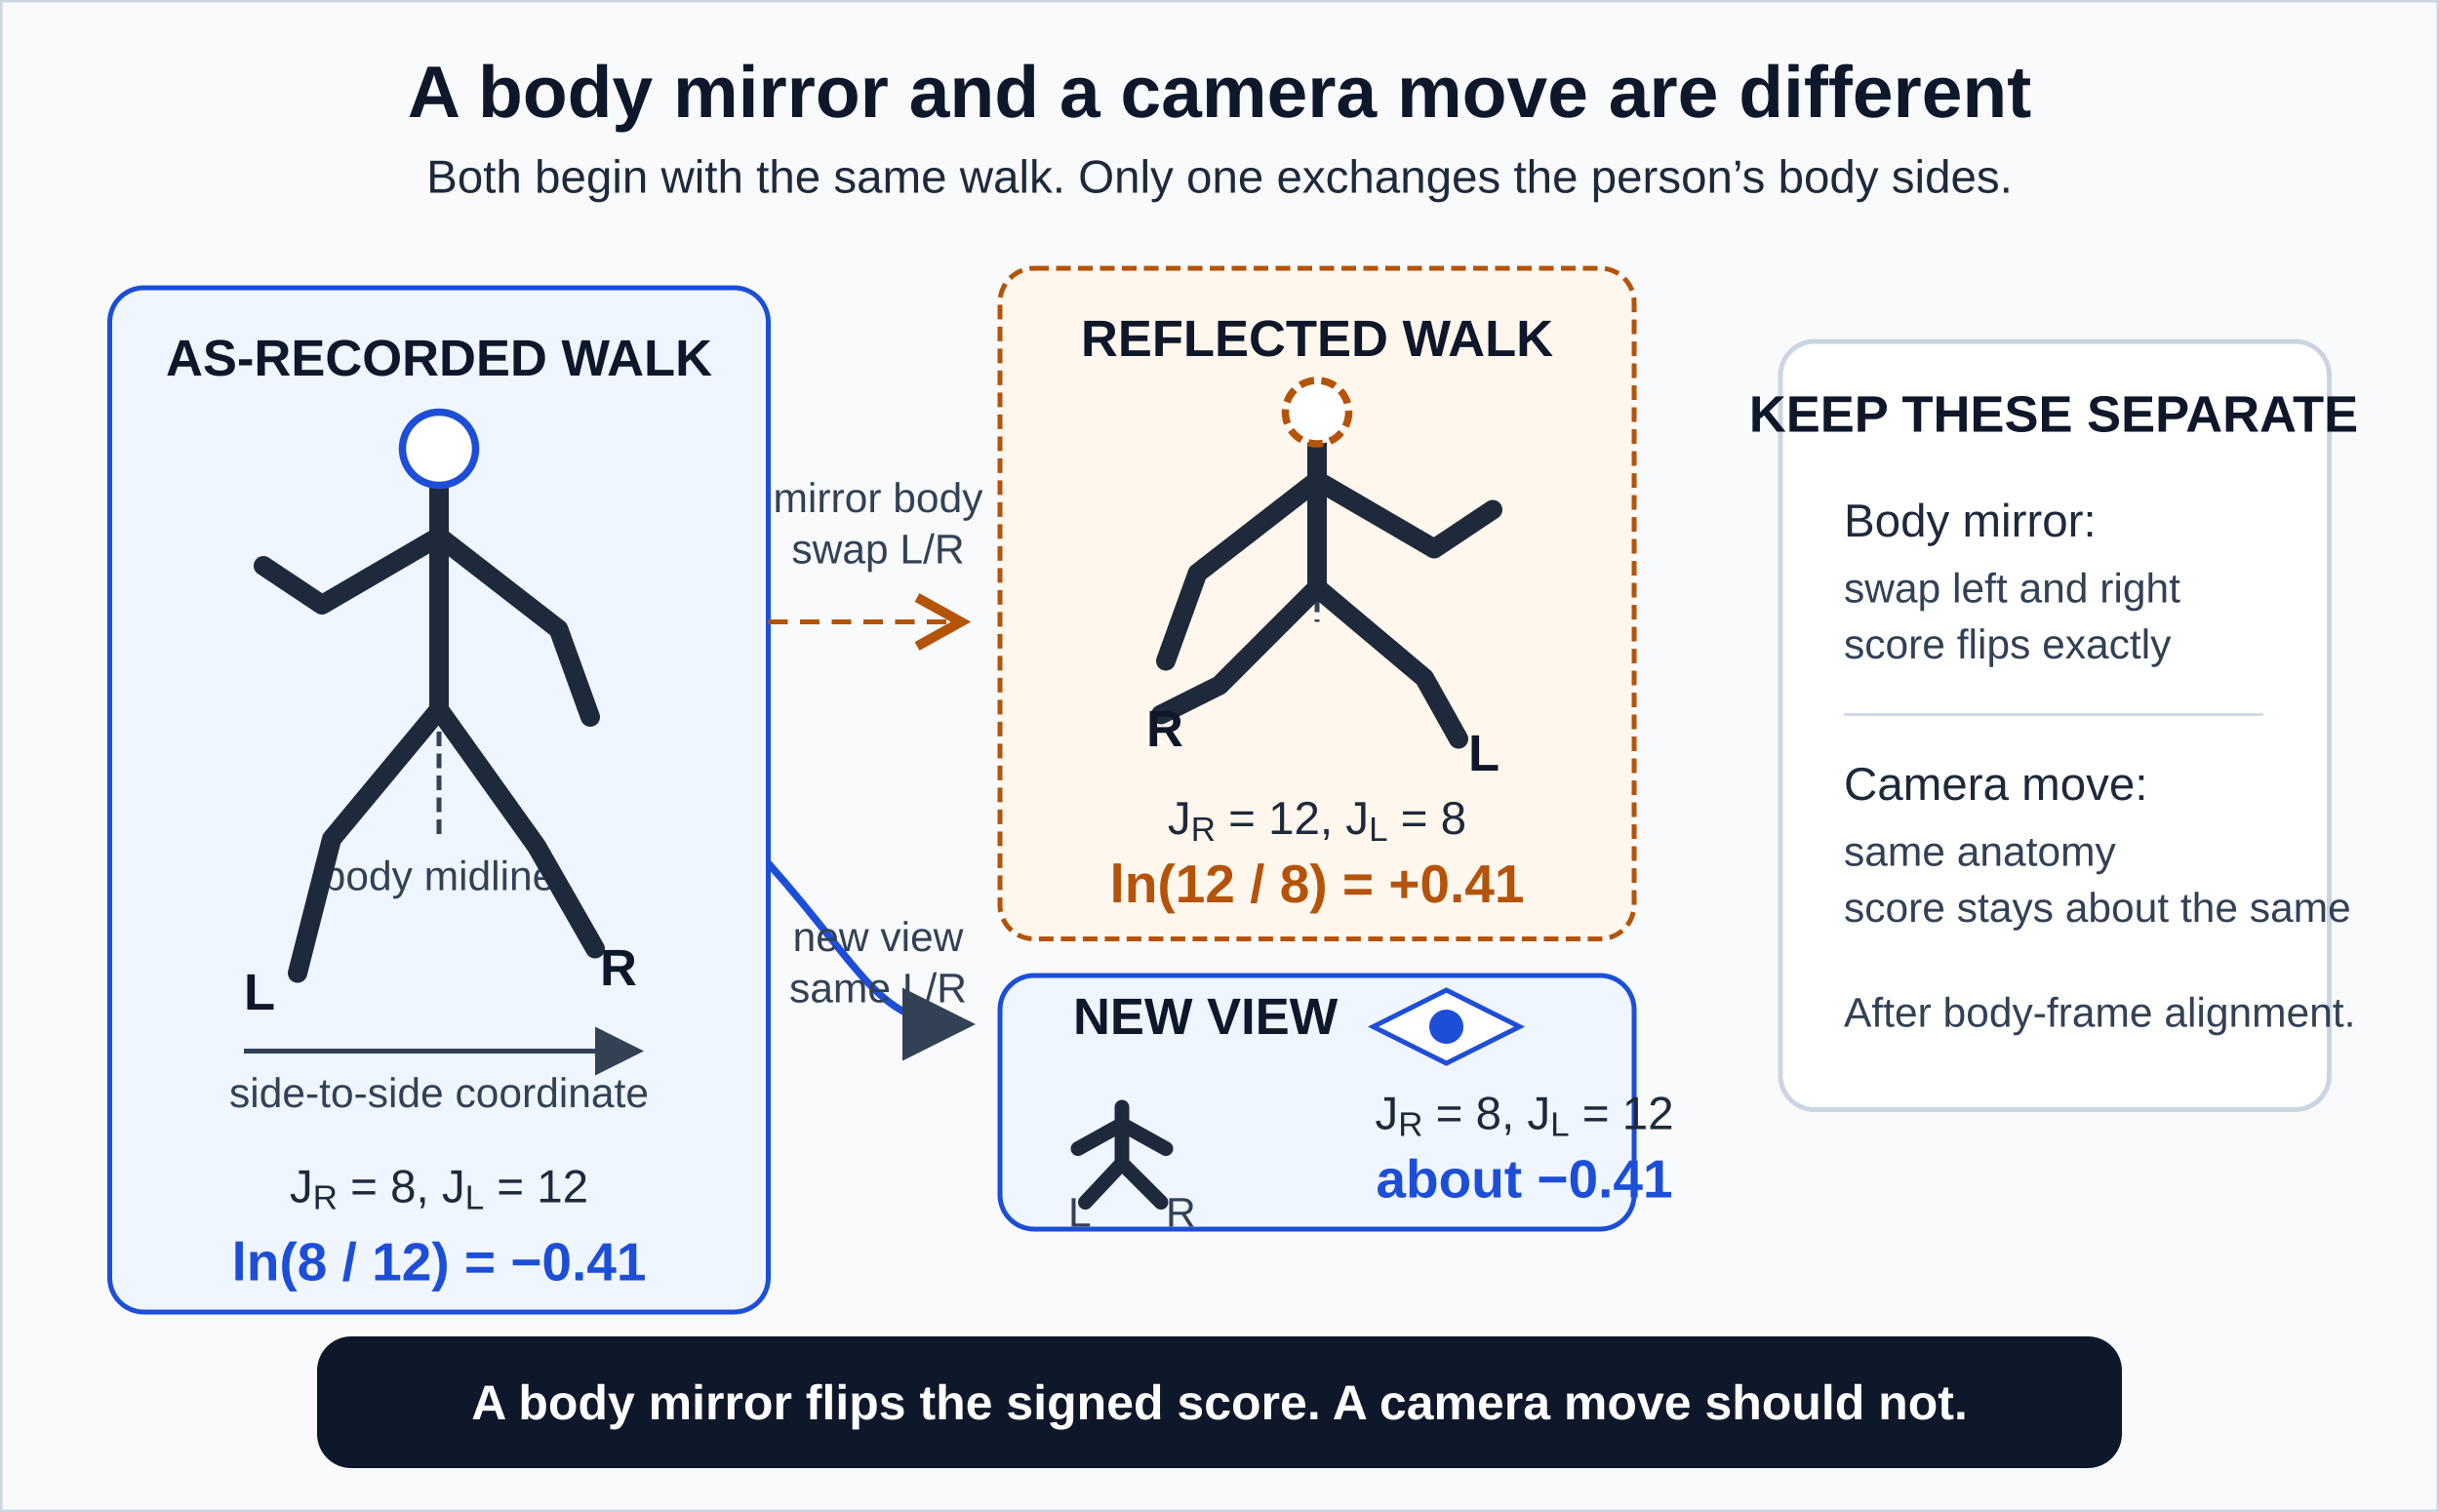
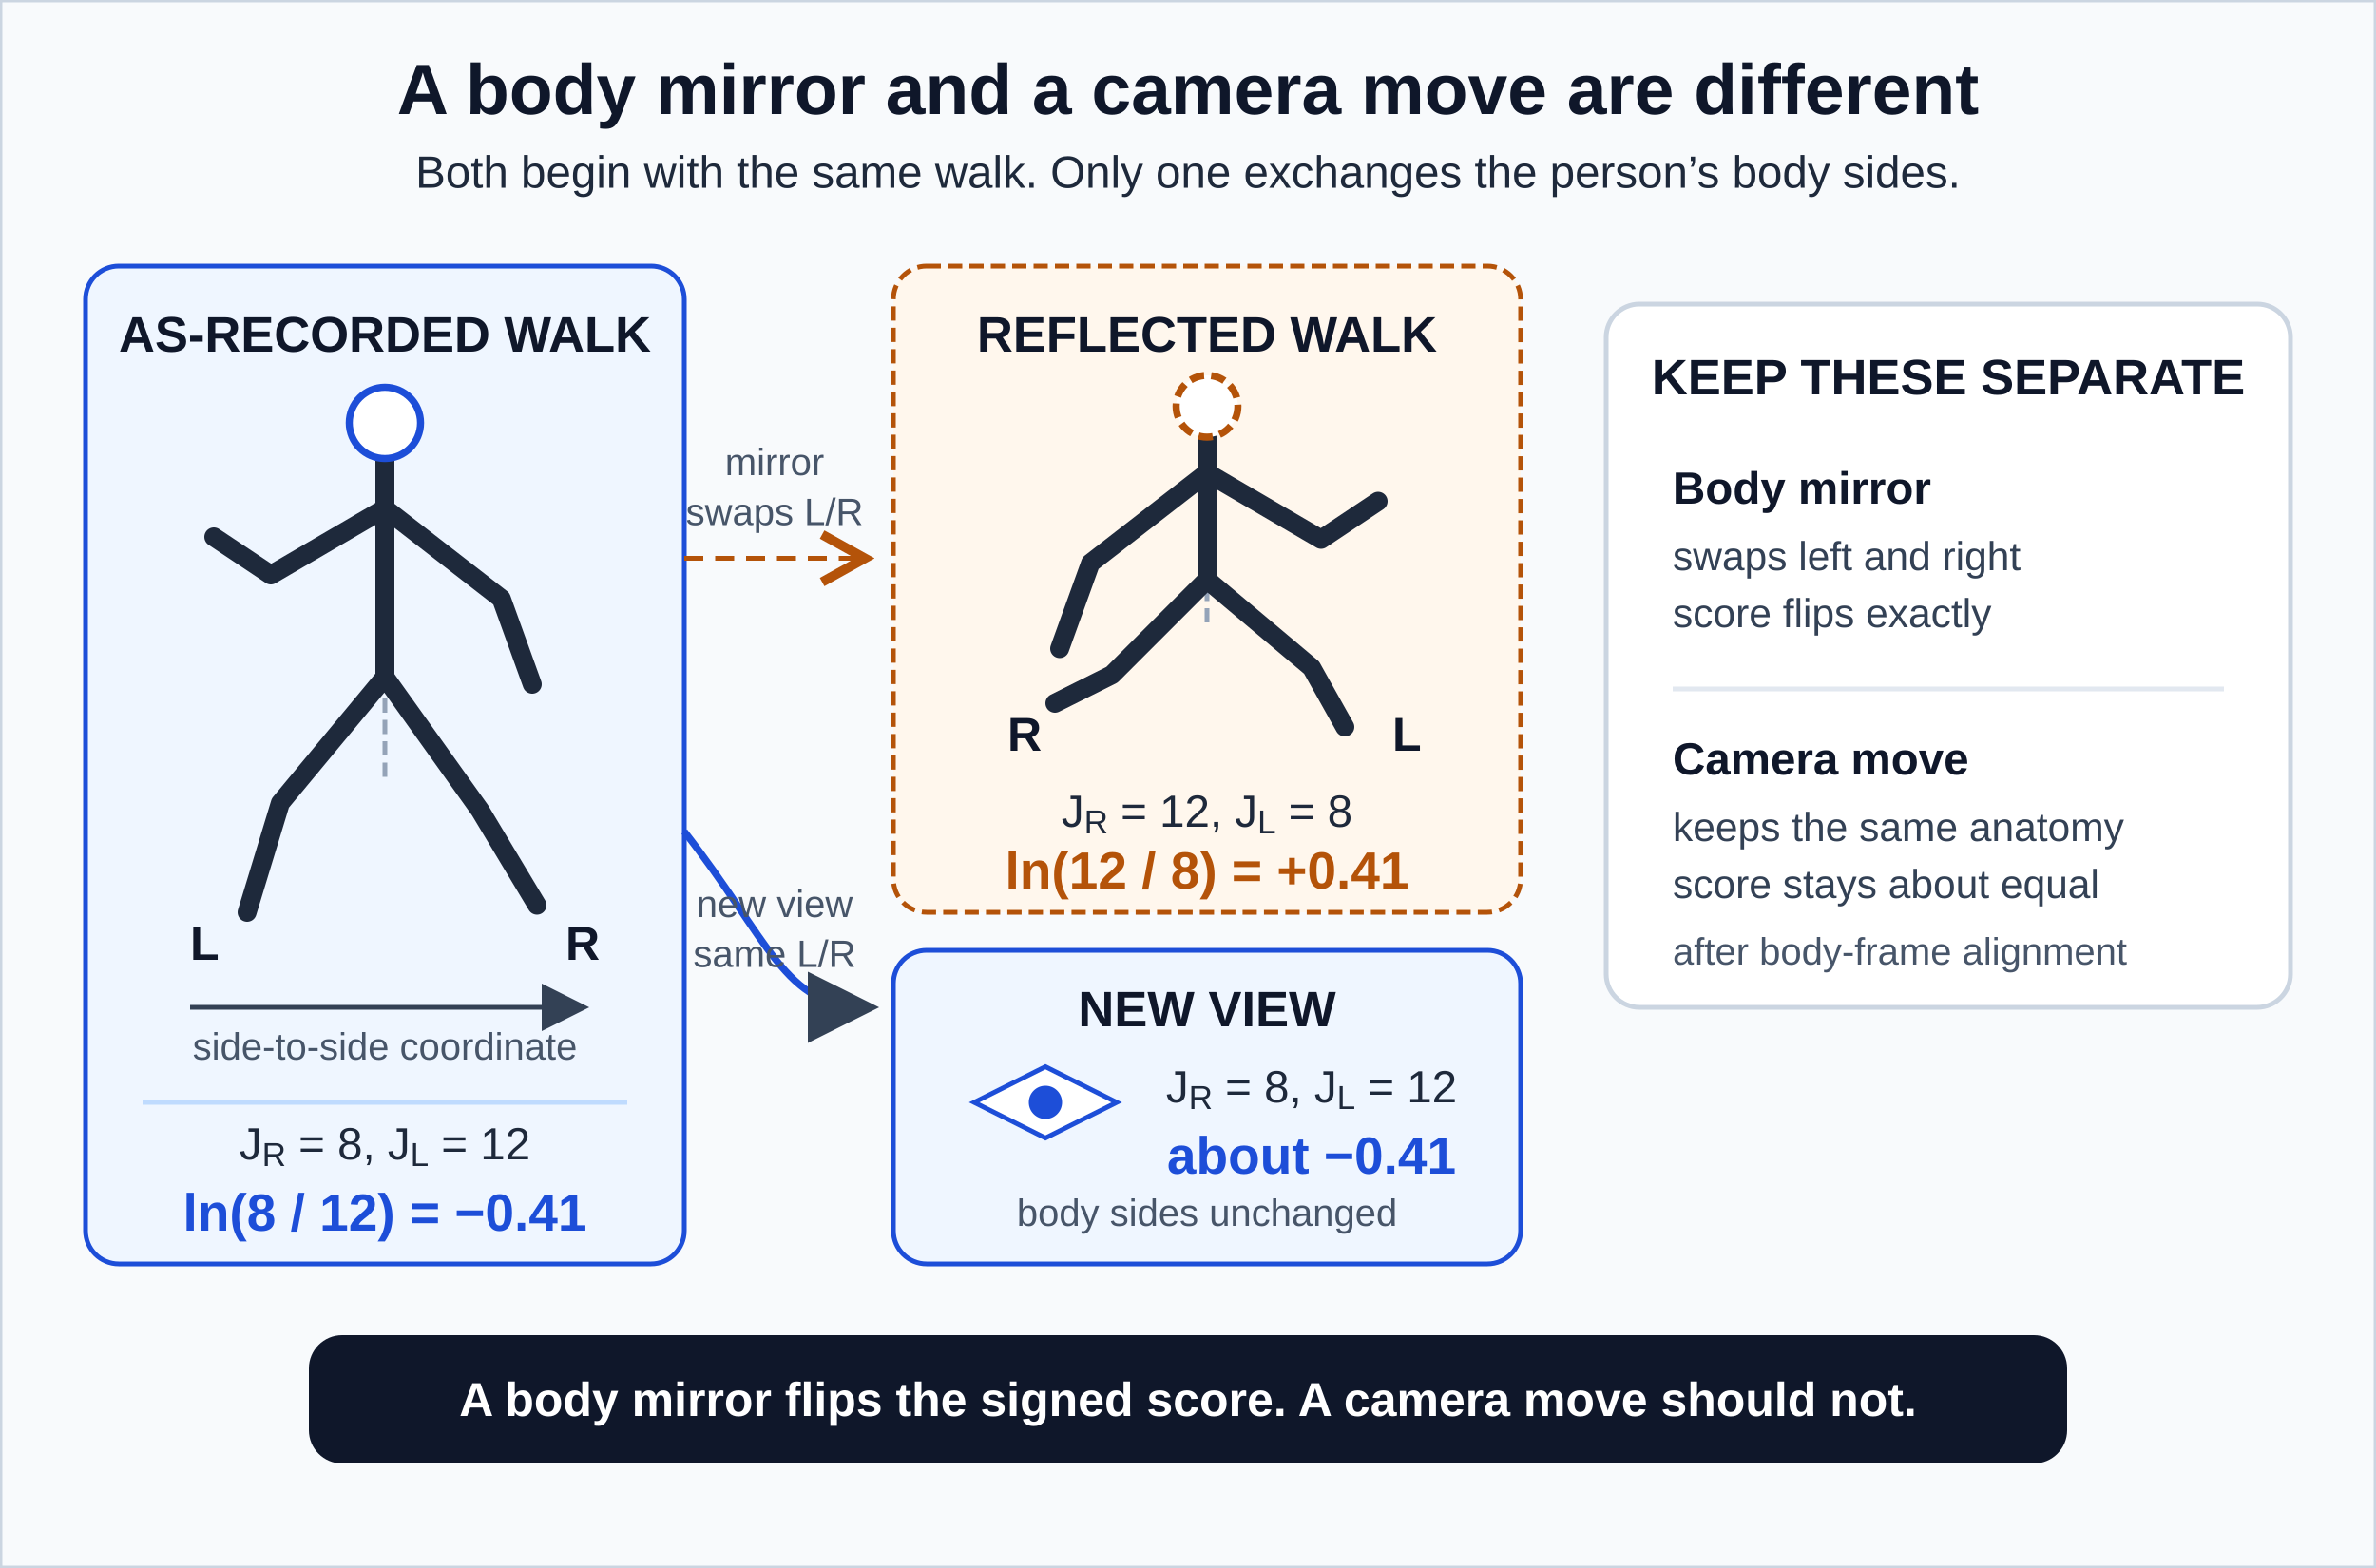
- <svg xmlns="http://www.w3.org/2000/svg" width="1000" height="620" viewBox="0 0 1000 620" role="img" aria-labelledby="title desc">
+ <svg xmlns="http://www.w3.org/2000/svg" width="1000" height="660" viewBox="0 0 1000 660" role="img" aria-labelledby="title desc">
  <defs>
    <marker id="arrow" markerWidth="10" markerHeight="10" refX="8" refY="5" orient="auto">
      <path d="M0 0 L10 5 L0 10 Z" fill="#334155" />
    </marker>
    <marker id="open-arrow" markerWidth="12" markerHeight="12" refX="10" refY="6" orient="auto">
      <path d="M1 1 L10 6 L1 11" fill="none" stroke="#b45309" stroke-width="2" />
    </marker>
    <style>
      .title { font: 700 30px Arial, sans-serif; fill: #0f172a; }
      .heading { font: 700 21px Arial, sans-serif; fill: #0f172a; }
+       .sub { font: 700 19px Arial, sans-serif; fill: #0f172a; }
      .body { font: 19px Arial, sans-serif; fill: #1e293b; }
      .small { font: 17px Arial, sans-serif; fill: #334155; }
+       .mini { font: 16px Arial, sans-serif; fill: #475569; }
      .number { font: 700 22px Arial, sans-serif; }
+       .side { font: 700 20px Arial, sans-serif; fill: #0f172a; }
      .bar { font: 700 20px Arial, sans-serif; fill: #ffffff; }
    </style>
  </defs>
-   <rect width="1000" height="620" fill="#f8fafc" />
-   <rect x="0.5" y="0.5" width="999" height="619" fill="none" stroke="#cbd5e1" />
+   <rect width="1000" height="660" fill="#f8fafc" />
+   <rect x="0.5" y="0.5" width="999" height="659" fill="none" stroke="#cbd5e1" />
  <text x="500" y="48" text-anchor="middle" class="title">A body mirror and a camera move are different</text>
  <text x="500" y="79" text-anchor="middle" class="body">Both begin with the same walk. Only one exchanges the person’s body sides.</text>
-   <rect x="45" y="118" width="270" height="420" rx="14" fill="#eff6ff" stroke="#1d4ed8" stroke-width="2" />
-   <text x="180" y="154" text-anchor="middle" class="heading">AS-RECORDED WALK</text>
-   <line x1="180" y1="174" x2="180" y2="345" stroke="#334155" stroke-width="2" stroke-dasharray="6 3" />
-   <text x="180" y="365" text-anchor="middle" class="small">body midline</text>
-   <path d="M180 199 V291 M180 220 L132 248 L108 232 M180 220 L229 258 L242 294 M180 291 L136 344 L122 399 M180 291 L220 347 L244 389" fill="none" stroke="#1e293b" stroke-width="8" stroke-linecap="round" stroke-linejoin="round" />
-   <circle cx="180" cy="184" r="15" fill="#ffffff" stroke="#1d4ed8" stroke-width="3" />
-   <text x="100" y="414" class="heading">L</text>
-   <text x="246" y="404" class="heading">R</text>
-   <line x1="100" y1="431" x2="260" y2="431" stroke="#334155" stroke-width="2" />
-   <path d="M100 431 H260" stroke="#334155" stroke-width="2" marker-end="url(#arrow)" />
-   <text x="180" y="454" text-anchor="middle" class="small">side-to-side coordinate</text>
-   <text x="180" y="493" text-anchor="middle" class="body">J<tspan baseline-shift="sub" font-size="14">R</tspan> = 8, J<tspan baseline-shift="sub" font-size="14">L</tspan> = 12</text>
-   <text x="180" y="525" text-anchor="middle" class="number" fill="#1d4ed8">ln(8 / 12) = −0.41</text>
-   <path d="M315 255 C350 255 360 255 394 255" fill="none" stroke="#b45309" stroke-width="2" stroke-dasharray="8 5" marker-end="url(#open-arrow)" />
-   <text x="360" y="210" text-anchor="middle" class="small">mirror body</text>
-   <text x="360" y="231" text-anchor="middle" class="small">swap L/R</text>
-   <rect x="410" y="110" width="260" height="275" rx="14" fill="#fff7ed" stroke="#b45309" stroke-width="2" stroke-dasharray="6 3" />
-   <text x="540" y="146" text-anchor="middle" class="heading">REFLECTED WALK</text>
-   <line x1="540" y1="164" x2="540" y2="255" stroke="#334155" stroke-width="2" stroke-dasharray="6 3" />
-   <path d="M540 182 V241 M540 197 L588 225 L612 209 M540 197 L491 235 L478 271 M540 241 L584 278 L598 303 M540 241 L500 281 L476 293" fill="none" stroke="#1e293b" stroke-width="8" stroke-linecap="round" stroke-linejoin="round" />
-   <circle cx="540" cy="169" r="13" fill="#ffffff" stroke="#b45309" stroke-width="3" stroke-dasharray="6 3" />
-   <text x="470" y="306" class="heading">R</text>
-   <text x="602" y="316" class="heading">L</text>
-   <text x="540" y="342" text-anchor="middle" class="body">J<tspan baseline-shift="sub" font-size="14">R</tspan> = 12, J<tspan baseline-shift="sub" font-size="14">L</tspan> = 8</text>
-   <text x="540" y="370" text-anchor="middle" class="number" fill="#b45309">ln(12 / 8) = +0.41</text>
-   <path d="M315 354 C355 399 360 420 394 420" fill="none" stroke="#1d4ed8" stroke-width="3" marker-end="url(#arrow)" />
-   <text x="360" y="390" text-anchor="middle" class="small">new view</text>
-   <text x="360" y="411" text-anchor="middle" class="small">same L/R</text>
-   <rect x="410" y="400" width="260" height="104" rx="14" fill="#eff6ff" stroke="#1d4ed8" stroke-width="2" />
-   <text x="440" y="424" class="heading">NEW VIEW</text>
-   <path d="M563 421 L593 406 L623 421 L593 436 Z" fill="#ffffff" stroke="#1d4ed8" stroke-width="2" />
-   <circle cx="593" cy="421" r="7" fill="#1d4ed8" />
-   <path d="M460 454 V477 M460 461 L442 471 M460 461 L478 471 M460 477 L445 493 M460 477 L476 493" fill="none" stroke="#1e293b" stroke-width="6" stroke-linecap="round" />
-   <text x="438" y="503" class="small">L</text>
-   <text x="478" y="503" class="small">R</text>
-   <text x="625" y="463" text-anchor="middle" class="body">J<tspan baseline-shift="sub" font-size="14">R</tspan> = 8, J<tspan baseline-shift="sub" font-size="14">L</tspan> = 12</text>
-   <text x="625" y="491" text-anchor="middle" class="number" fill="#1d4ed8">about −0.41</text>
-   <rect x="730" y="140" width="225" height="315" rx="14" fill="#ffffff" stroke="#cbd5e1" stroke-width="2" />
-   <text x="842" y="177" text-anchor="middle" class="heading">KEEP THESE SEPARATE</text>
-   <text x="756" y="220" class="body">Body mirror:</text>
-   <text x="756" y="247" class="small">swap left and right</text>
-   <text x="756" y="270" class="small">score flips exactly</text>
-   <line x1="756" y1="293" x2="928" y2="293" stroke="#cbd5e1" stroke-width="1" />
-   <text x="756" y="328" class="body">Camera move:</text>
-   <text x="756" y="355" class="small">same anatomy</text>
-   <text x="756" y="378" class="small">score stays about the same</text>
-   <text x="756" y="421" class="small">After body-frame alignment.</text>
-   <rect x="130" y="548" width="740" height="54" rx="14" fill="#0f172a" />
-   <text x="500" y="582" text-anchor="middle" class="bar">A body mirror flips the signed score. A camera move should not.</text>
+   <rect x="36" y="112" width="252" height="420" rx="14" fill="#eff6ff" stroke="#1d4ed8" stroke-width="2" />
+   <text x="162" y="148" text-anchor="middle" class="heading">AS-RECORDED WALK</text>
+   <line x1="162" y1="168" x2="162" y2="330" stroke="#94a3b8" stroke-width="2" stroke-dasharray="6 3" />
+   <path d="M162 193 V285 M162 214 L114 242 L90 226 M162 214 L211 252 L224 288 M162 285 L118 338 L104 384 M162 285 L202 341 L226 381" fill="none" stroke="#1e293b" stroke-width="8" stroke-linecap="round" stroke-linejoin="round" />
+   <circle cx="162" cy="178" r="15" fill="#ffffff" stroke="#1d4ed8" stroke-width="3" />
+   <text x="80" y="404" class="side">L</text>
+   <text x="238" y="404" class="side">R</text>
+   <path d="M80 424 H244" stroke="#334155" stroke-width="2" marker-end="url(#arrow)" />
+   <text x="162" y="446" text-anchor="middle" class="mini">side-to-side coordinate</text>
+   <line x1="60" y1="464" x2="264" y2="464" stroke="#bfdbfe" stroke-width="2" />
+   <text x="162" y="488" text-anchor="middle" class="body">J<tspan baseline-shift="sub" font-size="14">R</tspan> = 8, J<tspan baseline-shift="sub" font-size="14">L</tspan> = 12</text>
+   <text x="162" y="518" text-anchor="middle" class="number" fill="#1d4ed8">ln(8 / 12) = −0.41</text>
+   <path d="M288 235 H364" fill="none" stroke="#b45309" stroke-width="2" stroke-dasharray="8 5" marker-end="url(#open-arrow)" />
+   <text x="326" y="200" text-anchor="middle" class="mini">mirror</text>
+   <text x="326" y="221" text-anchor="middle" class="mini">swaps L/R</text>
+   <rect x="376" y="112" width="264" height="272" rx="14" fill="#fff7ed" stroke="#b45309" stroke-width="2" stroke-dasharray="6 3" />
+   <text x="508" y="148" text-anchor="middle" class="heading">REFLECTED WALK</text>
+   <line x1="508" y1="166" x2="508" y2="262" stroke="#94a3b8" stroke-width="2" stroke-dasharray="6 3" />
+   <path d="M508 184 V244 M508 199 L556 227 L580 211 M508 199 L459 237 L446 273 M508 244 L552 281 L566 306 M508 244 L468 284 L444 296" fill="none" stroke="#1e293b" stroke-width="8" stroke-linecap="round" stroke-linejoin="round" />
+   <circle cx="508" cy="171" r="13" fill="#ffffff" stroke="#b45309" stroke-width="3" stroke-dasharray="6 3" />
+   <text x="424" y="316" class="side">R</text>
+   <text x="586" y="316" class="side">L</text>
+   <text x="508" y="348" text-anchor="middle" class="body">J<tspan baseline-shift="sub" font-size="14">R</tspan> = 12, J<tspan baseline-shift="sub" font-size="14">L</tspan> = 8</text>
+   <text x="508" y="374" text-anchor="middle" class="number" fill="#b45309">ln(12 / 8) = +0.41</text>
+   <path d="M288 350 C324 396 330 424 364 424" fill="none" stroke="#1d4ed8" stroke-width="3" marker-end="url(#arrow)" />
+   <text x="326" y="386" text-anchor="middle" class="mini">new view</text>
+   <text x="326" y="407" text-anchor="middle" class="mini">same L/R</text>
+   <rect x="376" y="400" width="264" height="132" rx="14" fill="#eff6ff" stroke="#1d4ed8" stroke-width="2" />
+   <text x="508" y="432" text-anchor="middle" class="heading">NEW VIEW</text>
+   <path d="M410 464 L440 449 L470 464 L440 479 Z" fill="#ffffff" stroke="#1d4ed8" stroke-width="2" />
+   <circle cx="440" cy="464" r="7" fill="#1d4ed8" />
+   <text x="552" y="464" text-anchor="middle" class="body">J<tspan baseline-shift="sub" font-size="14">R</tspan> = 8, J<tspan baseline-shift="sub" font-size="14">L</tspan> = 12</text>
+   <text x="552" y="494" text-anchor="middle" class="number" fill="#1d4ed8">about −0.41</text>
+   <text x="508" y="516" text-anchor="middle" class="mini">body sides unchanged</text>
+   <rect x="676" y="128" width="288" height="296" rx="14" fill="#ffffff" stroke="#cbd5e1" stroke-width="2" />
+   <text x="820" y="166" text-anchor="middle" class="heading">KEEP THESE SEPARATE</text>
+   <text x="704" y="212" class="sub">Body mirror</text>
+   <text x="704" y="240" class="small">swaps left and right</text>
+   <text x="704" y="264" class="small">score flips exactly</text>
+   <line x1="704" y1="290" x2="936" y2="290" stroke="#e2e8f0" stroke-width="2" />
+   <text x="704" y="326" class="sub">Camera move</text>
+   <text x="704" y="354" class="small">keeps the same anatomy</text>
+   <text x="704" y="378" class="small">score stays about equal</text>
+   <text x="704" y="406" class="mini">after body-frame alignment</text>
+   <rect x="130" y="562" width="740" height="54" rx="14" fill="#0f172a" />
+   <text x="500" y="596" text-anchor="middle" class="bar">A body mirror flips the signed score. A camera move should not.</text>
</svg>
